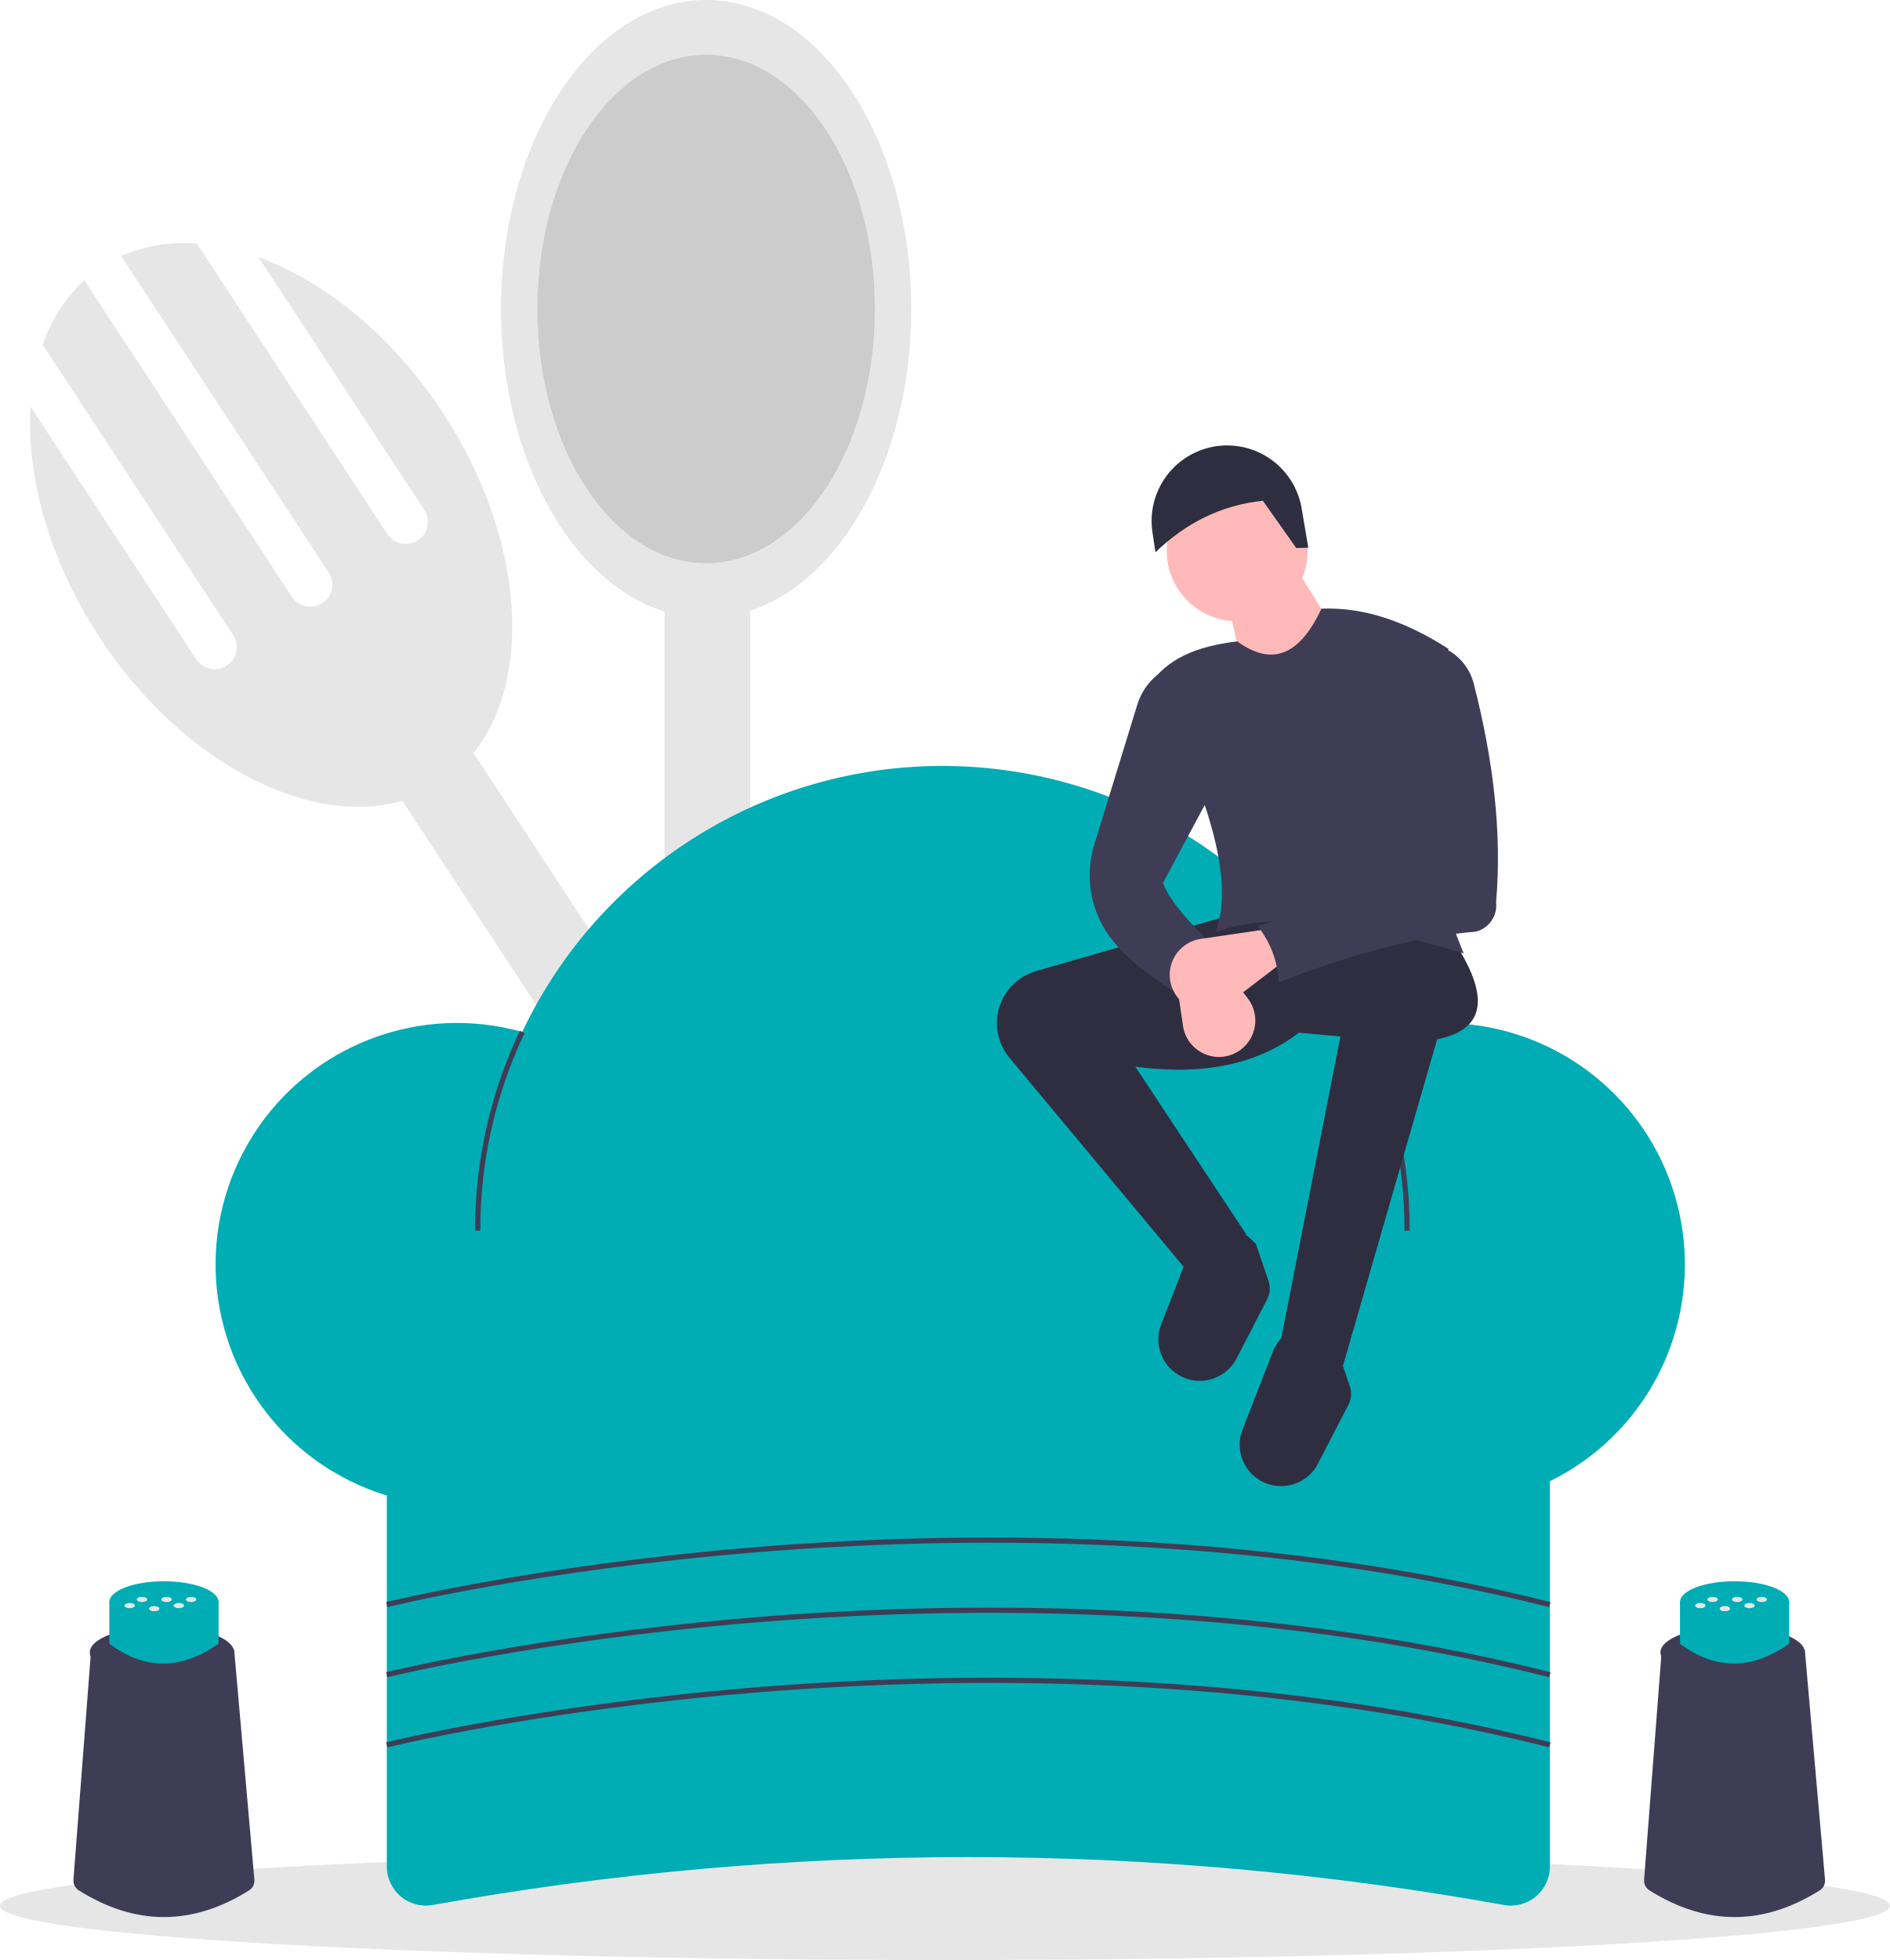
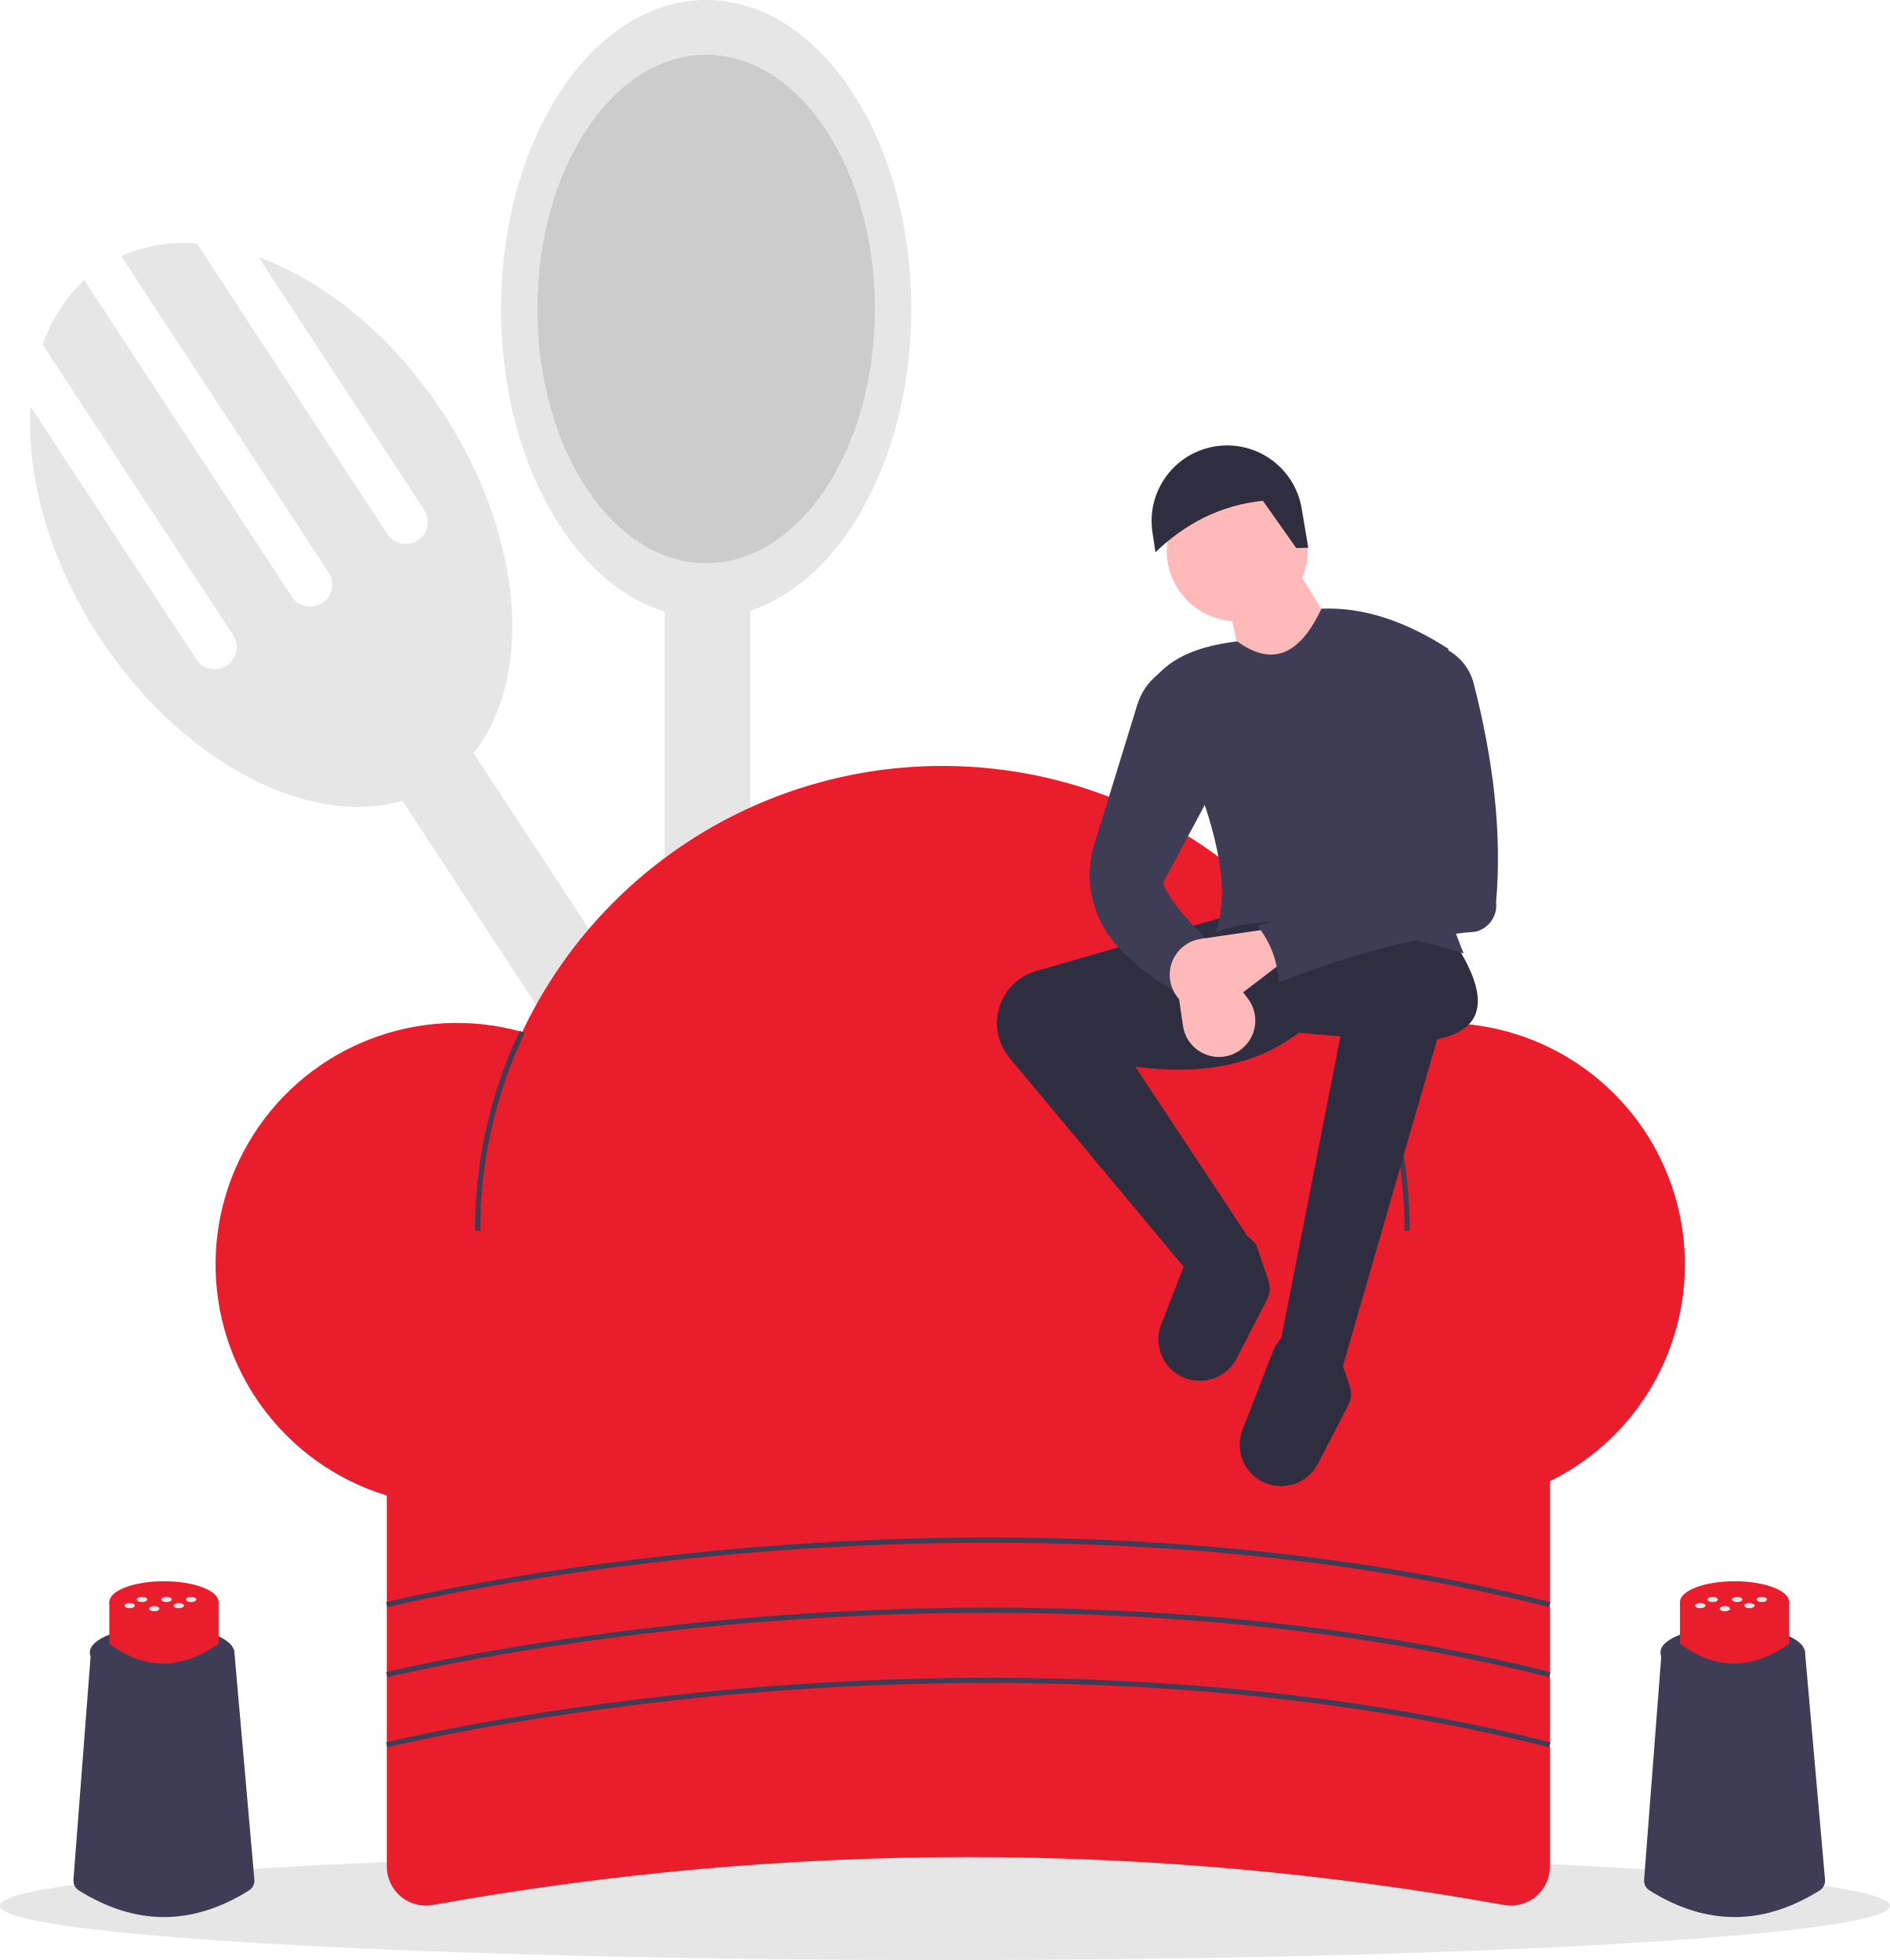
<svg xmlns="http://www.w3.org/2000/svg" id="bbc88faa-5a3b-49cf-bdbb-6c9ab11be594" data-name="Layer 1" width="728" height="754.885" viewBox="0 0 728 754.885">
  <rect x="514.67" y="302.631" width="33" height="524" transform="translate(-458.6543 311.2459) rotate(-33.25976)" fill="#e6e6e6" />
  <path d="M335.583,171.606l63.844,97.343a8.5,8.5,0,0,1-14.215,9.323L311.815,166.365a60.627,60.627,0,0,0-29.149,4.787L362.634,293.08a8.5,8.5,0,0,1-14.215,9.323l-79.969-121.928A60.627,60.627,0,0,0,252.445,205.304L325.842,317.211a8.5,8.5,0,0,1-14.215,9.323l-63.844-97.343c-1.64,27.142,7.209,59.311,26.603,88.881,36.044,54.956,94.84,80.109,131.323,56.181s36.84-87.877.795-142.833C387.11,201.85,361.13,180.916,335.583,171.606Z" transform="translate(-236 -72.55738)" fill="#e6e6e6" />
  <rect x="256" y="204" width="33" height="524" fill="#e6e6e6" />
  <ellipse cx="272" cy="119" rx="79" ry="119" fill="#e6e6e6" />
  <ellipse cx="272" cy="119" rx="65" ry="97.911" fill="#ccc" />
  <ellipse cx="364" cy="734" rx="364" ry="20.885" fill="#e6e6e6" />
-   <path d="M815.268,806.25a1162.796,1162.796,0,0,0-412.536,0A15.049,15.049,0,0,1,385,791.458V604.557H833V791.458A15.049,15.049,0,0,1,815.268,806.25Z" transform="translate(-236 -72.55738)" fill="#00ADB5" />
-   <path d="M792,466.557a92.858,92.858,0,0,0-30.395,5.086,179.055,179.055,0,0,0-324.444-1.639,93.005,93.005,0,1,0,12.17,174.75,179.026,179.026,0,0,0,300.748-2.164A93.007,93.007,0,1,0,792,466.557Z" transform="translate(-236 -72.55738)" fill="#00ADB5" />
+   <path d="M815.268,806.25a1162.796,1162.796,0,0,0-412.536,0A15.049,15.049,0,0,1,385,791.458V604.557H833V791.458A15.049,15.049,0,0,1,815.268,806.25Z" transform="translate(-236 -72.55738)" fill="#EA1D2C" />
+   <path d="M792,466.557a92.858,92.858,0,0,0-30.395,5.086,179.055,179.055,0,0,0-324.444-1.639,93.005,93.005,0,1,0,12.17,174.75,179.026,179.026,0,0,0,300.748-2.164A93.007,93.007,0,1,0,792,466.557Z" transform="translate(-236 -72.55738)" fill="#EA1D2C" />
  <path d="M421,546.557h-2A178.402,178.402,0,0,1,436.247,469.572l1.808.856A176.41,176.41,0,0,0,421,546.557Z" transform="translate(-236 -72.55738)" fill="#3f3d56" />
  <path d="M779,546.557h-2a176.526,176.526,0,0,0-16.294-74.501l1.816-.838A178.51,178.51,0,0,1,779,546.557Z" transform="translate(-236 -72.55738)" fill="#3f3d56" />
  <path d="M385.241,691.528l-.482-1.941c.564-.14,57.403-14.1,140.7-21.026,76.881-6.393,192.687-7.935,307.785,21.027l-.488,1.939C717.939,662.637,602.387,664.173,525.667,670.551,442.519,677.462,385.804,691.388,385.241,691.528Z" transform="translate(-236 -72.55738)" fill="#3f3d56" />
  <path d="M385.241,718.528l-.482-1.941c.564-.14,57.403-14.1,140.7-21.026,76.881-6.393,192.687-7.935,307.785,21.027l-.488,1.939C717.939,689.637,602.387,691.175,525.667,697.551,442.519,704.462,385.804,718.388,385.241,718.528Z" transform="translate(-236 -72.55738)" fill="#3f3d56" />
  <path d="M385.241,745.528l-.482-1.941c.564-.14,57.403-14.1,140.7-21.026,76.881-6.393,192.687-7.935,307.785,21.027l-.488,1.939C717.939,716.637,602.387,718.175,525.667,724.551,442.519,731.462,385.804,745.388,385.241,745.528Z" transform="translate(-236 -72.55738)" fill="#3f3d56" />
  <path d="M753.267,598.713,729.037,590.475l23.261-118.729-15.992-1.454c-15.594,11.964-36.36,16.655-62.999,13.084l42.645,64.453-21.745,15.349-69.368-83.205A20.866,20.866,0,0,1,620,466.612v0a20.866,20.866,0,0,1,15.091-20.051L709.168,425.224l86.745,9.692c13.115,19.994,13.627,33.9-6.336,37.911Z" transform="translate(-236 -72.55738)" fill="#2f2e41" />
  <path d="M728.467,644.901h0a15.959,15.959,0,0,1-13.866-21.711l12.046-30.976c6.119-11.591,14.516-10.14,24.433,0l4.846,14.215a9.175,9.175,0,0,1-.535,7.176L743.65,636.306A15.959,15.959,0,0,1,728.467,644.901Z" transform="translate(-236 -72.55738)" fill="#2f2e41" />
  <path d="M697.152,604.338h0a15.959,15.959,0,0,1-13.866-21.711l12.046-30.976c6.119-11.591,14.516-10.14,24.433,0l4.846,14.215a9.175,9.175,0,0,1-.535,7.176L712.335,595.743A15.959,15.959,0,0,1,697.152,604.338Z" transform="translate(-236 -72.55738)" fill="#2f2e41" />
  <circle cx="476.56" cy="212.131" r="27.138" fill="#ffb9b9" />
  <polygon points="518.721 250.415 481.406 269.799 473.652 234.907 499.336 218.915 518.721 250.415" fill="#ffb9b9" />
  <path d="M799.789,439.762c-37.234-11.246-71.018-17.073-95.468-8.238,8.427-23.708-7.127-59.911-24.23-96.921,7.379-9.647,19.146-13.383,32.469-15.023,14.577,10.584,24.741,3.791,32.469-12.6,16.854-.677,33.095,5.292,48.945,15.507C781.584,362.173,783.814,401.253,799.789,439.762Z" transform="translate(-236 -72.55738)" fill="#3f3d56" />
  <path d="M703.837,437.339c-5.88,3.466-11.306,9.303-16.477,16.477-8.738-5.349-16.428-11.439-22.486-18.683a40.011,40.011,0,0,1-7.33-37.429l16.561-53.822a23.61,23.61,0,0,1,7.678-11.381l2.186-1.776,21.807,41.192-21.807,40.707C686.734,420.039,694.883,428.603,703.837,437.339Z" transform="translate(-236 -72.55738)" fill="#3f3d56" />
  <path d="M711.343,478.375h0a14.005,14.005,0,0,1-19.667-10.719L688.072,442.982l12.6-6.785,15.991,20.934A14.005,14.005,0,0,1,711.343,478.375Z" transform="translate(-236 -72.55738)" fill="#ffb9b9" />
  <path d="M739.94,283.5l-4.634.138-12.853-18.207c-16.47,1.703-29.965,8.858-41.385,19.818l-1.158-7.72a29.102,29.102,0,0,1,22.903-32.819h0a29.102,29.102,0,0,1,34.572,23.657Z" transform="translate(-236 -72.55738)" fill="#2f2e41" />
  <path d="M687.828,453.826v0a14.005,14.005,0,0,1,10.719-19.667l24.675-3.604,6.785,12.6L709.072,459.145A14.005,14.005,0,0,1,687.828,453.826Z" transform="translate(-236 -72.55738)" fill="#ffb9b9" />
  <path d="M804.49,431.381c-23.475,1.823-49.106,9.143-75.938,19.527a37.121,37.121,0,0,0-8.238-21.807c24.37-6.419,46.484-13.951,60.091-25.684L772.167,341.387l17.93-20.353,3.093,1.614a20.652,20.652,0,0,1,10.469,13.143c7.571,29.449,10.934,57.665,8.622,84.218A10.471,10.471,0,0,1,804.49,431.381Z" transform="translate(-236 -72.55738)" fill="#3f3d56" />
  <path d="M331.886,800.669q-32.749,20.483-65.497-.017a4.441,4.441,0,0,1-2.101-4.096l6.812-88.561h55.1l7.783,88.53A4.44,4.44,0,0,1,331.886,800.669Z" transform="translate(-236 -72.55738)" fill="#3f3d56" />
  <ellipse cx="62.396" cy="636.439" rx="27.804" ry="10.018" fill="#3f3d56" />
-   <path d="M320.189,705.614q-21.733,15.288-42.077,0V689.585h42.077Z" transform="translate(-236 -72.55738)" fill="#00ADB5" />
-   <ellipse cx="63.151" cy="617.028" rx="21.038" ry="8.015" fill="#00ADB5" />
+   <path d="M320.189,705.614q-21.733,15.288-42.077,0V689.585h42.077Z" transform="translate(-236 -72.55738)" fill="#EA1D2C" />
+   <ellipse cx="63.151" cy="617.028" rx="21.038" ry="8.015" fill="#EA1D2C" />
  <ellipse cx="64.153" cy="616.026" rx="2.004" ry="1.002" fill="#e6e6e6" />
  <ellipse cx="73.614" cy="616.026" rx="2.004" ry="1.002" fill="#e6e6e6" />
  <ellipse cx="68.883" cy="618.391" rx="2.004" ry="1.002" fill="#e6e6e6" />
  <ellipse cx="49.961" cy="618.391" rx="2.004" ry="1.002" fill="#e6e6e6" />
  <ellipse cx="54.692" cy="616.026" rx="2.004" ry="1.002" fill="#e6e6e6" />
  <ellipse cx="59.422" cy="619.574" rx="2.004" ry="1.002" fill="#e6e6e6" />
  <path d="M936.886,800.669q-32.749,20.483-65.497-.017a4.441,4.441,0,0,1-2.101-4.096l6.812-88.561h55.1l7.783,88.53A4.44,4.44,0,0,1,936.886,800.669Z" transform="translate(-236 -72.55738)" fill="#3f3d56" />
  <ellipse cx="667.396" cy="636.439" rx="27.804" ry="10.018" fill="#3f3d56" />
-   <path d="M925.189,705.614q-21.733,15.288-42.077,0V689.585h42.077Z" transform="translate(-236 -72.55738)" fill="#00ADB5" />
-   <ellipse cx="668.151" cy="617.028" rx="21.038" ry="8.015" fill="#00ADB5" />
+   <path d="M925.189,705.614q-21.733,15.288-42.077,0V689.585h42.077Z" transform="translate(-236 -72.55738)" fill="#EA1D2C" />
+   <ellipse cx="668.151" cy="617.028" rx="21.038" ry="8.015" fill="#EA1D2C" />
  <ellipse cx="669.153" cy="616.026" rx="2.004" ry="1.002" fill="#e6e6e6" />
  <ellipse cx="678.614" cy="616.026" rx="2.004" ry="1.002" fill="#e6e6e6" />
  <ellipse cx="673.883" cy="618.391" rx="2.004" ry="1.002" fill="#e6e6e6" />
  <ellipse cx="654.961" cy="618.391" rx="2.004" ry="1.002" fill="#e6e6e6" />
  <ellipse cx="659.692" cy="616.026" rx="2.004" ry="1.002" fill="#e6e6e6" />
  <ellipse cx="664.422" cy="619.574" rx="2.004" ry="1.002" fill="#e6e6e6" />
</svg>
